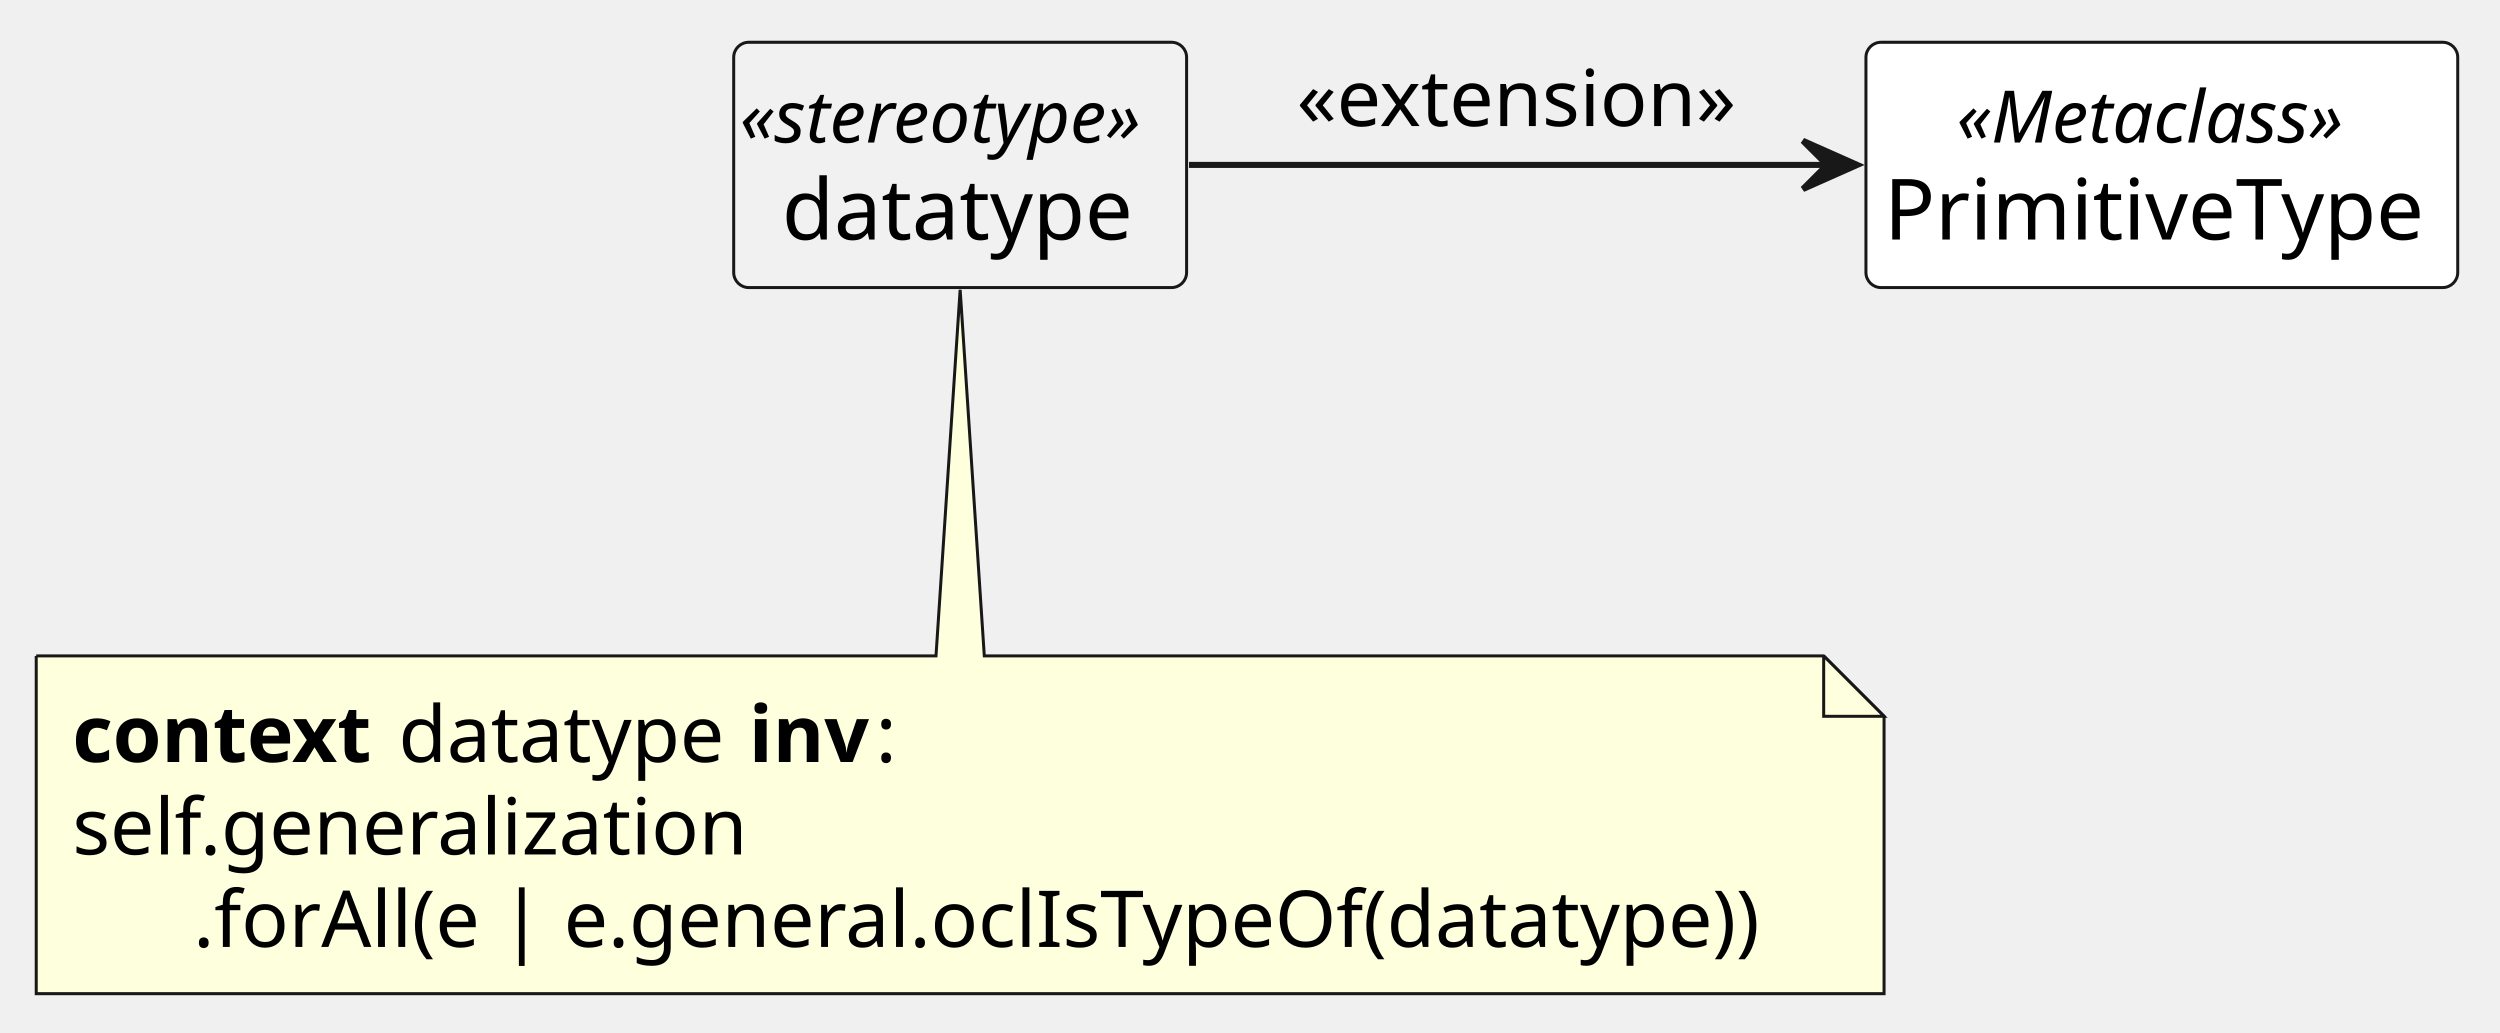
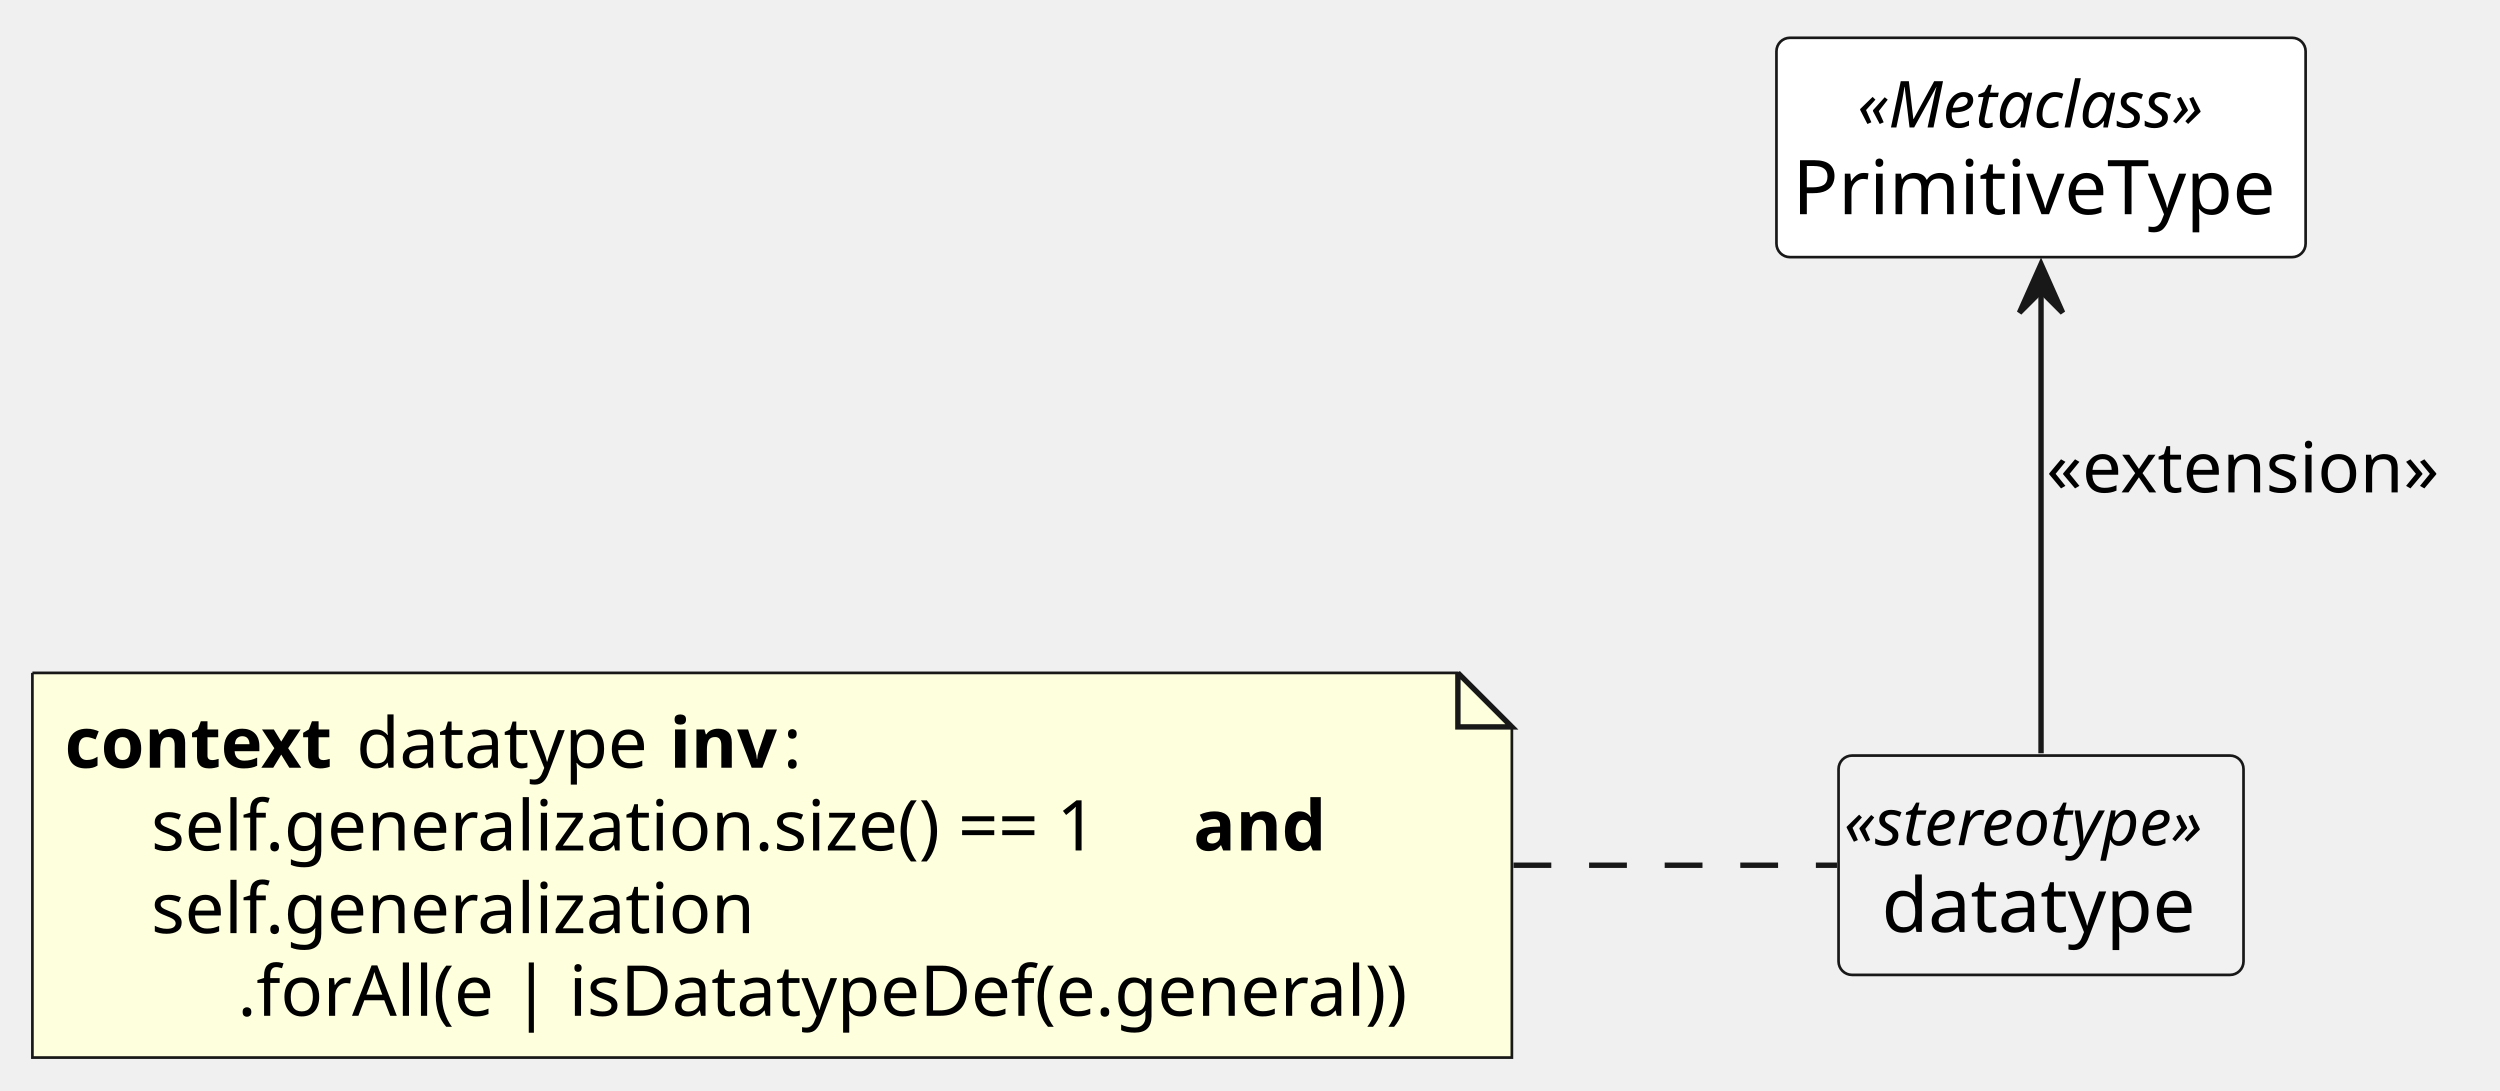
- <svg xmlns="http://www.w3.org/2000/svg" contentStyleType="text/css" height="171px" preserveAspectRatio="none" style="width:414px;height:171px;" version="1.1" viewBox="0 0 414 171" width="414px" zoomAndPan="magnify">
+ <svg xmlns="http://www.w3.org/2000/svg" contentStyleType="text/css" height="202px" preserveAspectRatio="none" style="width:463px;height:202px;" version="1.1" viewBox="0 0 463 202" width="463px" zoomAndPan="magnify">
  <defs />
  <g>
    <g id="elem_PrimitiveType">
-       <rect codeLine="5" fill="#FFFFFF" height="40.621" id="PrimitiveType" rx="2.5" ry="2.5" style="stroke:#181818;stroke-width:0.5;" width="98" x="309" y="7" />
-       <text fill="#000000" font-family="sans-serif" font-size="12" font-style="italic" lengthAdjust="spacing" textLength="68" x="324" y="23.602">«Metaclass»</text>
-       <text fill="#000000" font-family="sans-serif" font-size="14" lengthAdjust="spacing" textLength="92" x="312" y="39.668">PrimitiveType</text>
+       <rect codeLine="9" fill="#FFFFFF" height="40.621" id="PrimitiveType" rx="2.5" ry="2.5" style="stroke:#181818;stroke-width:0.5;" width="98" x="329" y="7" />
+       <text fill="#000000" font-family="sans-serif" font-size="12" font-style="italic" lengthAdjust="spacing" textLength="68" x="344" y="23.602">«Metaclass»</text>
+       <text fill="#000000" font-family="sans-serif" font-size="14" lengthAdjust="spacing" textLength="92" x="332" y="39.668">PrimitiveType</text>
    </g>
    <g id="elem_datatype">
-       <rect codeLine="6" fill="#F1F1F1" height="40.621" id="datatype" rx="2.5" ry="2.5" style="stroke:#181818;stroke-width:0.5;" width="75" x="121.5" y="7" />
-       <text fill="#000000" font-family="sans-serif" font-size="12" font-style="italic" lengthAdjust="spacing" textLength="73" x="122.5" y="23.602">«stereotype»</text>
-       <text fill="#000000" font-family="sans-serif" font-size="14" lengthAdjust="spacing" textLength="59" x="129.5" y="39.668">datatype</text>
+       <rect codeLine="10" fill="#F1F1F1" height="40.621" id="datatype" rx="2.5" ry="2.5" style="stroke:#181818;stroke-width:0.5;" width="75" x="340.5" y="139.93" />
+       <text fill="#000000" font-family="sans-serif" font-size="12" font-style="italic" lengthAdjust="spacing" textLength="73" x="341.5" y="156.532">«stereotype»</text>
+       <text fill="#000000" font-family="sans-serif" font-size="14" lengthAdjust="spacing" textLength="59" x="348.5" y="172.598">datatype</text>
    </g>
-     <g id="elem_gendatatype">
-       <path d="M6,108.62 L6,164.552 A0,0 0 0 0 6,164.552 L312,164.552 A0,0 0 0 0 312,164.552 L312,118.62 L302,108.62 L163,108.62 L159,47.98 L155,108.62 L6,108.62 A0,0 0 0 0 6,108.62 " fill="#FEFFDD" style="stroke:#181818;stroke-width:0.5;" />
-       <path d="M302,108.62 L302,118.62 L312,118.62 L302,108.62 " fill="#FEFFDD" style="stroke:#181818;stroke-width:0.5;" />
-       <text fill="#000000" font-family="sans-serif" font-size="13" font-weight="bold" lengthAdjust="spacing" textLength="50" x="12" y="126.188">context</text>
-       <text fill="#000000" font-family="sans-serif" font-size="13" lengthAdjust="spacing" textLength="54" x="66" y="126.188">datatype</text>
-       <text fill="#000000" font-family="sans-serif" font-size="13" font-weight="bold" lengthAdjust="spacing" textLength="21" x="124" y="126.188">inv</text>
-       <text fill="#000000" font-family="sans-serif" font-size="13" lengthAdjust="spacing" textLength="4" x="145" y="126.188">:</text>
-       <text fill="#000000" font-family="sans-serif" font-size="13" lengthAdjust="spacing" textLength="116" x="12" y="141.499">self.generalization</text>
-       <text fill="#000000" font-family="sans-serif" font-size="13" lengthAdjust="spacing" textLength="265" x="32" y="156.81">.forAll(e | e.general.oclIsTypeOf(datatype))</text>
+     <g id="elem_GMN6">
+       <path d="M6,124.62 L6,195.862 L280,195.862 L280,134.62 L270,124.62 L6,124.62 " fill="#FEFFDD" style="stroke:#181818;stroke-width:0.5;" />
+       <path d="M270,124.62 L270,134.62 L280,134.62 L270,124.62 " fill="#FEFFDD" style="stroke:#181818;stroke-width:1.0;" />
+       <text fill="#000000" font-family="sans-serif" font-size="13" font-weight="bold" lengthAdjust="spacing" textLength="50" x="12" y="142.188">context</text>
+       <text fill="#000000" font-family="sans-serif" font-size="13" lengthAdjust="spacing" textLength="54" x="66" y="142.188">datatype</text>
+       <text fill="#000000" font-family="sans-serif" font-size="13" font-weight="bold" lengthAdjust="spacing" textLength="21" x="124" y="142.188">inv</text>
+       <text fill="#000000" font-family="sans-serif" font-size="13" lengthAdjust="spacing" textLength="4" x="145" y="142.188">:</text>
+       <text fill="#000000" font-family="sans-serif" font-size="13" lengthAdjust="spacing" textLength="189" x="28" y="157.499">self.generalization.size() == 1</text>
+       <text fill="#000000" font-family="sans-serif" font-size="13" font-weight="bold" lengthAdjust="spacing" textLength="26" x="221" y="157.499">and</text>
+       <text fill="#000000" font-family="sans-serif" font-size="13" lengthAdjust="spacing" textLength="116" x="28" y="172.81">self.generalization</text>
+       <text fill="#000000" font-family="sans-serif" font-size="13" lengthAdjust="spacing" textLength="221" x="44" y="188.12">.forAll(e | isDatatypeDef(e.general))</text>
    </g>
-     <g id="link_datatype_PrimitiveType">
-       <path codeLine="7" d="M196.9,27.31 C226.85,27.31 269.09,27.31 302.8,27.31 " fill="none" id="datatype-to-PrimitiveType" style="stroke:#181818;stroke-width:1.0;" />
-       <polygon fill="#181818" points="307.56,27.31,298.56,23.31,302.56,27.31,298.56,31.31,307.56,27.31" style="stroke:#181818;stroke-width:1.0;" />
-       <text fill="#000000" font-family="sans-serif" font-size="13" lengthAdjust="spacing" textLength="76" x="214.75" y="20.878">«extension»</text>
+     <g id="link_PrimitiveType_datatype">
+       <path codeLine="11" d="M378,53.68 C378,78.76 378,116.59 378,139.5 " fill="none" id="PrimitiveType-backto-datatype" style="stroke:#181818;stroke-width:1.0;" />
+       <polygon fill="#181818" points="378,48.91,374,57.91,378,53.91,382,57.91,378,48.91" style="stroke:#181818;stroke-width:1.0;" />
+       <text fill="#000000" font-family="sans-serif" font-size="13" lengthAdjust="spacing" textLength="76" x="379" y="91.188">«extension»</text>
+     </g>
+     <g id="link_GMN6_datatype">
+       <path d="M280.3,160.24 C291.43,160.24 299.67,160.24 299.67,160.24 C299.67,160.24 320.18,160.24 340.21,160.24 " fill="none" id="GMN6-datatype" style="stroke:#181818;stroke-width:1.0;stroke-dasharray:7.0,7.0;" />
    </g>
  </g>
</svg>
